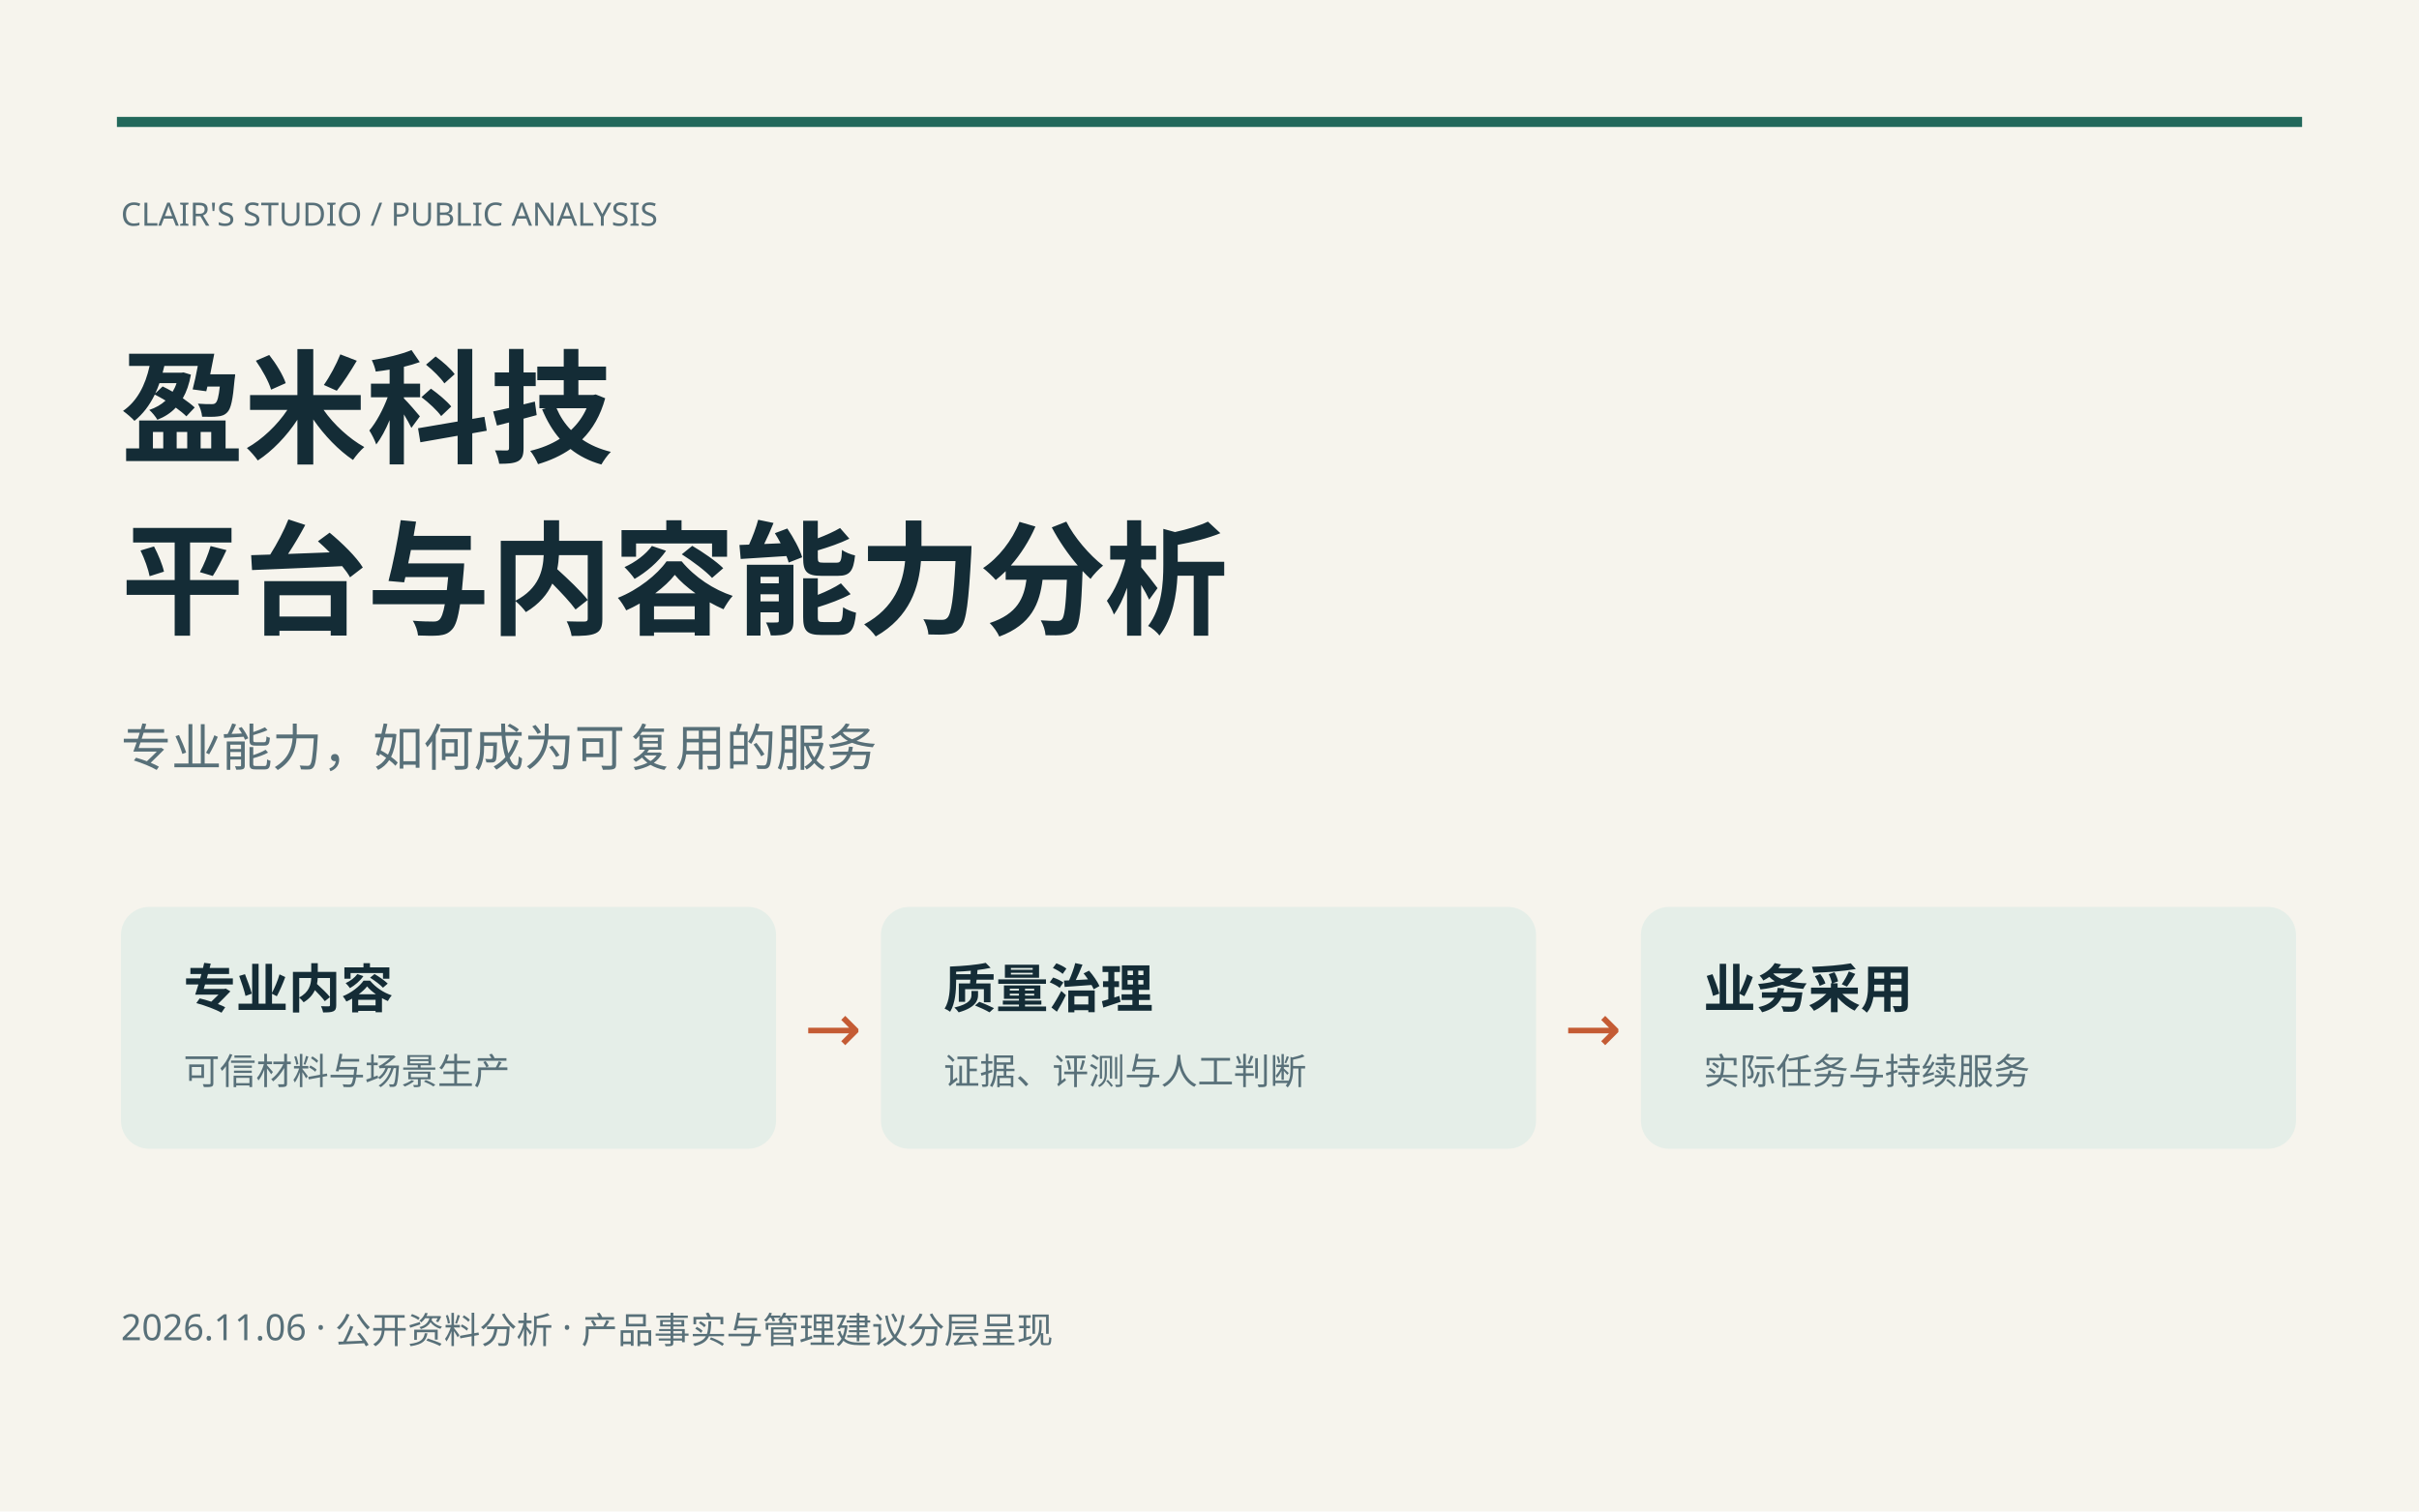
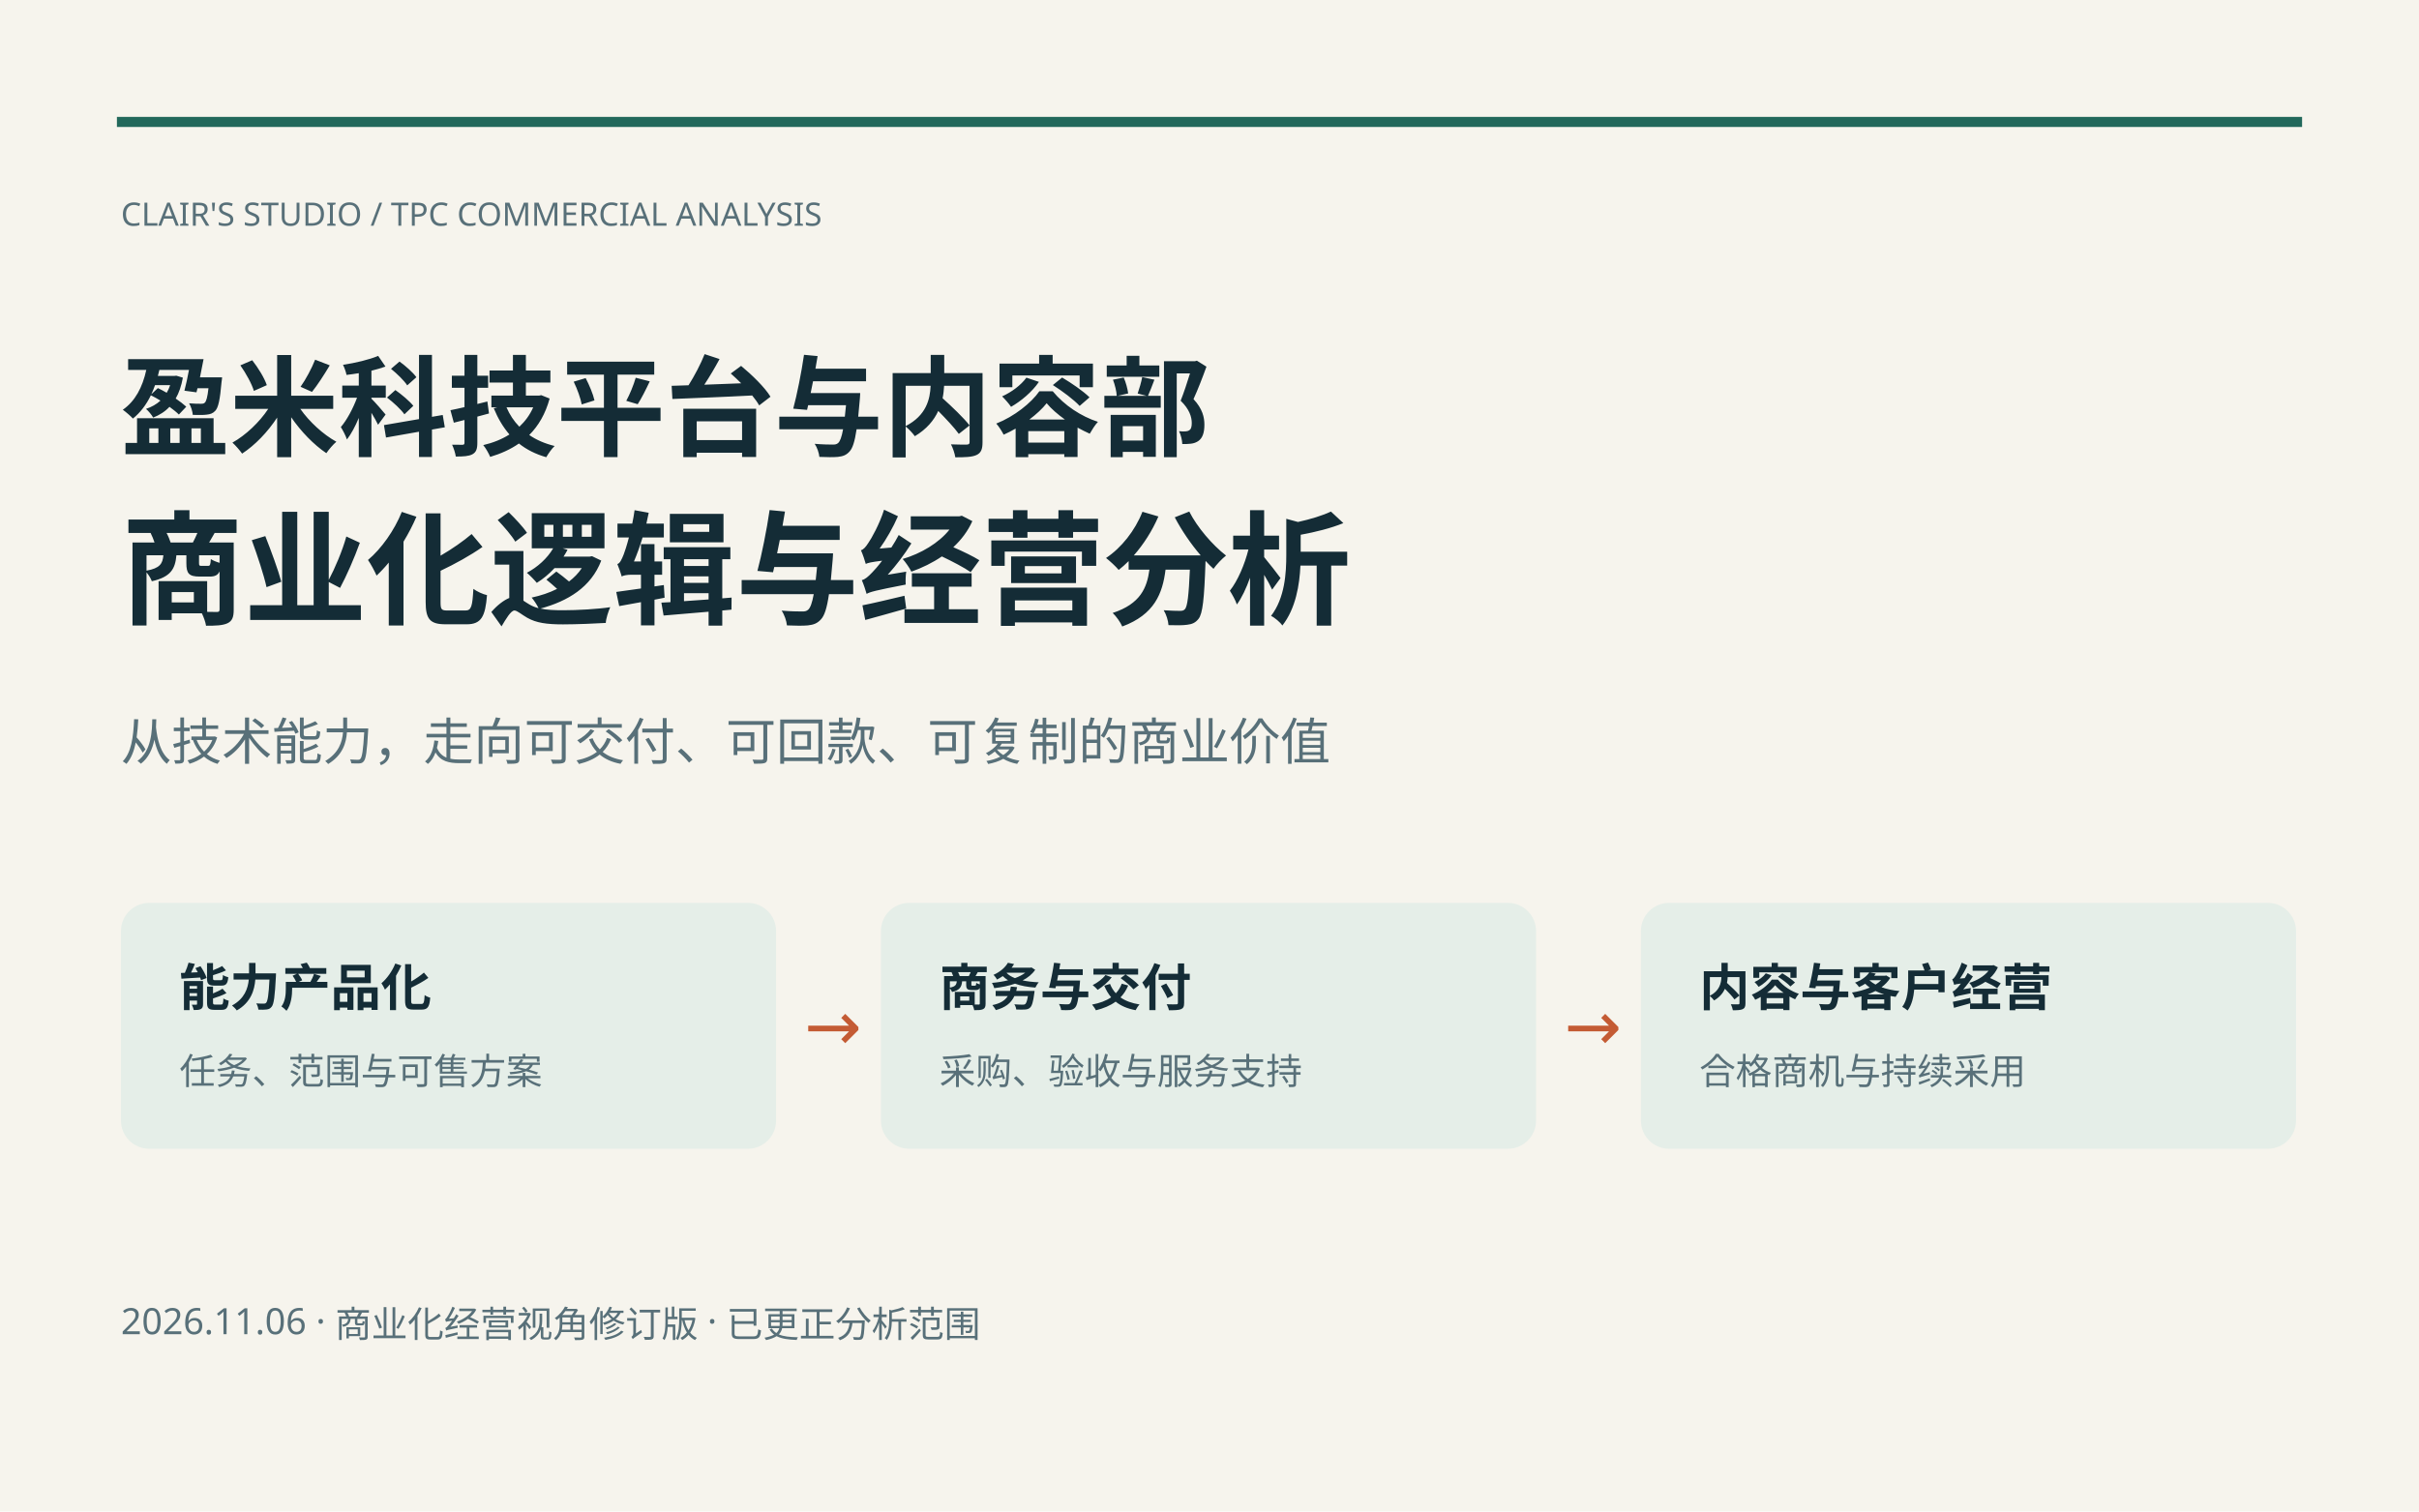
- <svg xmlns="http://www.w3.org/2000/svg" width="1200" height="750" viewBox="0 0 1200 750" role="img" aria-label="盈米科技平台与内容能力公开分析预览">
+ <svg xmlns="http://www.w3.org/2000/svg" width="1200" height="750" viewBox="0 0 1200 750" role="img" aria-label="盈米科技平台与内容部商业化经营分析修订版预览">
  <rect width="1200" height="750" fill="#f6f4ed" />
  <rect x="58" y="58" width="1084" height="5" fill="#22685b" />
  <g font-family="PingFang SC,Microsoft YaHei,sans-serif" fill="#142c36">
-     <text x="60" y="112" font-size="16" fill="#587079">CLAIR'S STUDIO / PUBLIC ANALYSIS</text>
-     <text x="60" y="225" font-size="61" font-weight="650">盈米科技</text>
-     <text x="60" y="310" font-size="61" font-weight="650">平台与内容能力分析</text>
-     <text x="60" y="380" font-size="25" fill="#587079">专业能力，如何成为可复用的服务</text>
+     <text x="60" y="112" font-size="16" fill="#587079">CLAIR'S STUDIO / TPC COMMERCIAL ANALYSIS</text>
+     <text x="60" y="222" font-size="54" font-weight="650">盈米科技平台与内容部</text>
+     <text x="60" y="305" font-size="61" font-weight="650">商业化逻辑与经营分析</text>
+     <text x="60" y="377" font-size="25" fill="#587079">从技术能力，走向可交付、可回款、可复制的商业价值</text>
    <g fill="#e5eee8">
-       <rect x="60" y="450" width="325" height="120" rx="14" />
-       <rect x="437" y="450" width="325" height="120" rx="14" />
-       <rect x="814" y="450" width="325" height="120" rx="14" />
+       <rect x="60" y="448" width="325" height="122" rx="14" />
+       <rect x="437" y="448" width="325" height="122" rx="14" />
+       <rect x="814" y="448" width="325" height="122" rx="14" />
    </g>
-     <g font-size="26" font-weight="600">
-       <text x="91" y="500">专业内容</text>
-       <text x="468" y="500">质量治理</text>
-       <text x="845" y="500">业务采用</text>
+     <g font-size="25" font-weight="600">
+       <text x="89" y="499">能力产品化</text>
+       <text x="466" y="499">商务与交付</text>
+       <text x="843" y="499">内容与客户经营</text>
    </g>
    <g font-size="18" fill="#587079">
-       <text x="91" y="538">可信材料与场景生产</text>
-       <text x="468" y="538">证据、评测与人工判断</text>
-       <text x="845" y="538">实际任务与持续服务</text>
-       <text x="60" y="665">2026.11.06 · 公开资料分析 · 产品事实与管理建议分层呈现</text>
+       <text x="89" y="538">任务、范围与可售方案</text>
+       <text x="466" y="538">采购、验收与服务支持</text>
+       <text x="843" y="538">合格商机与持续采用</text>
+       <text x="60" y="662">2026.11.06 · 商业化经营视角修订版 · 已更正分析范围</text>
    </g>
    <g font-size="34" fill="#c45b34">
-       <text x="399" y="522">→</text>
-       <text x="776" y="522">→</text>
+       <text x="399" y="521">→</text>
+       <text x="776" y="521">→</text>
    </g>
  </g>
</svg>
